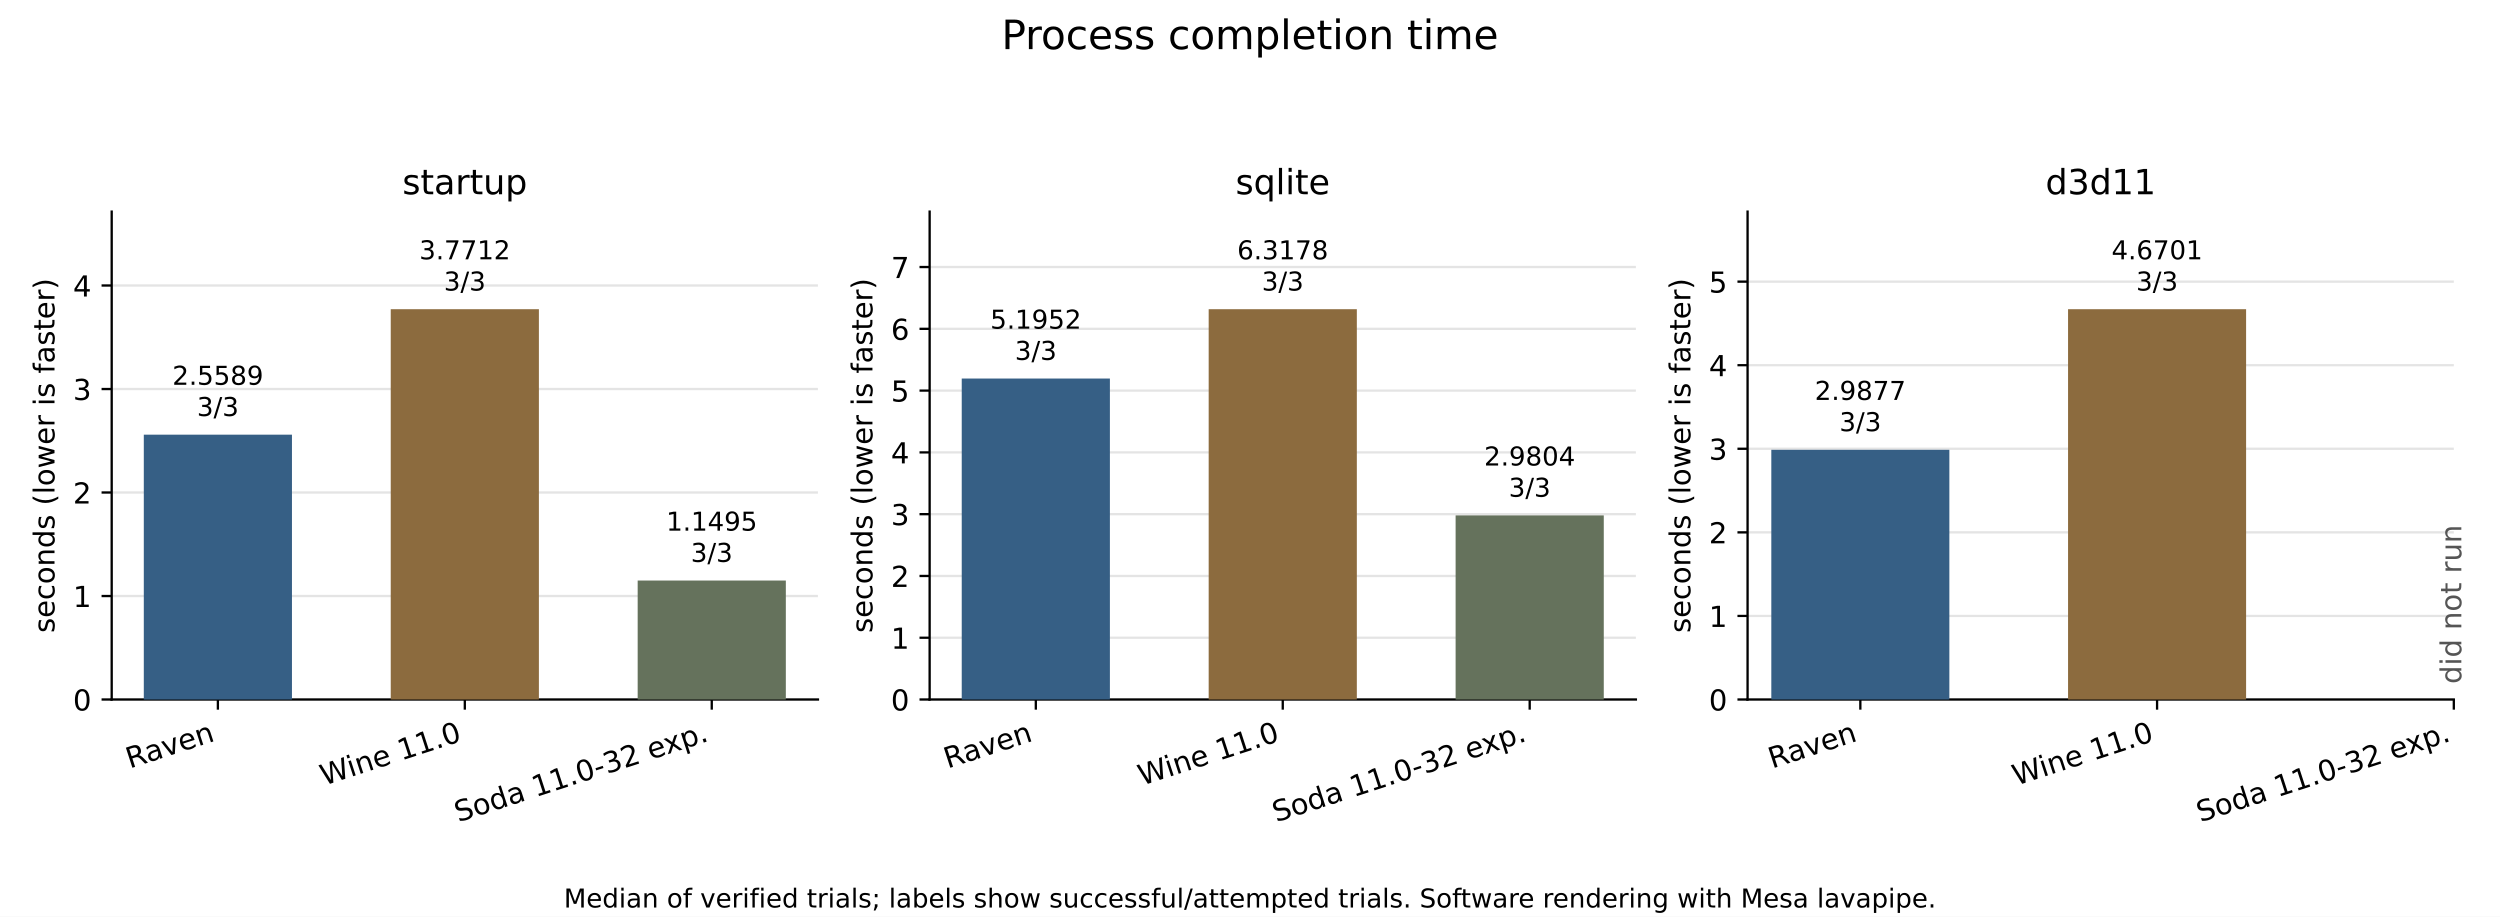
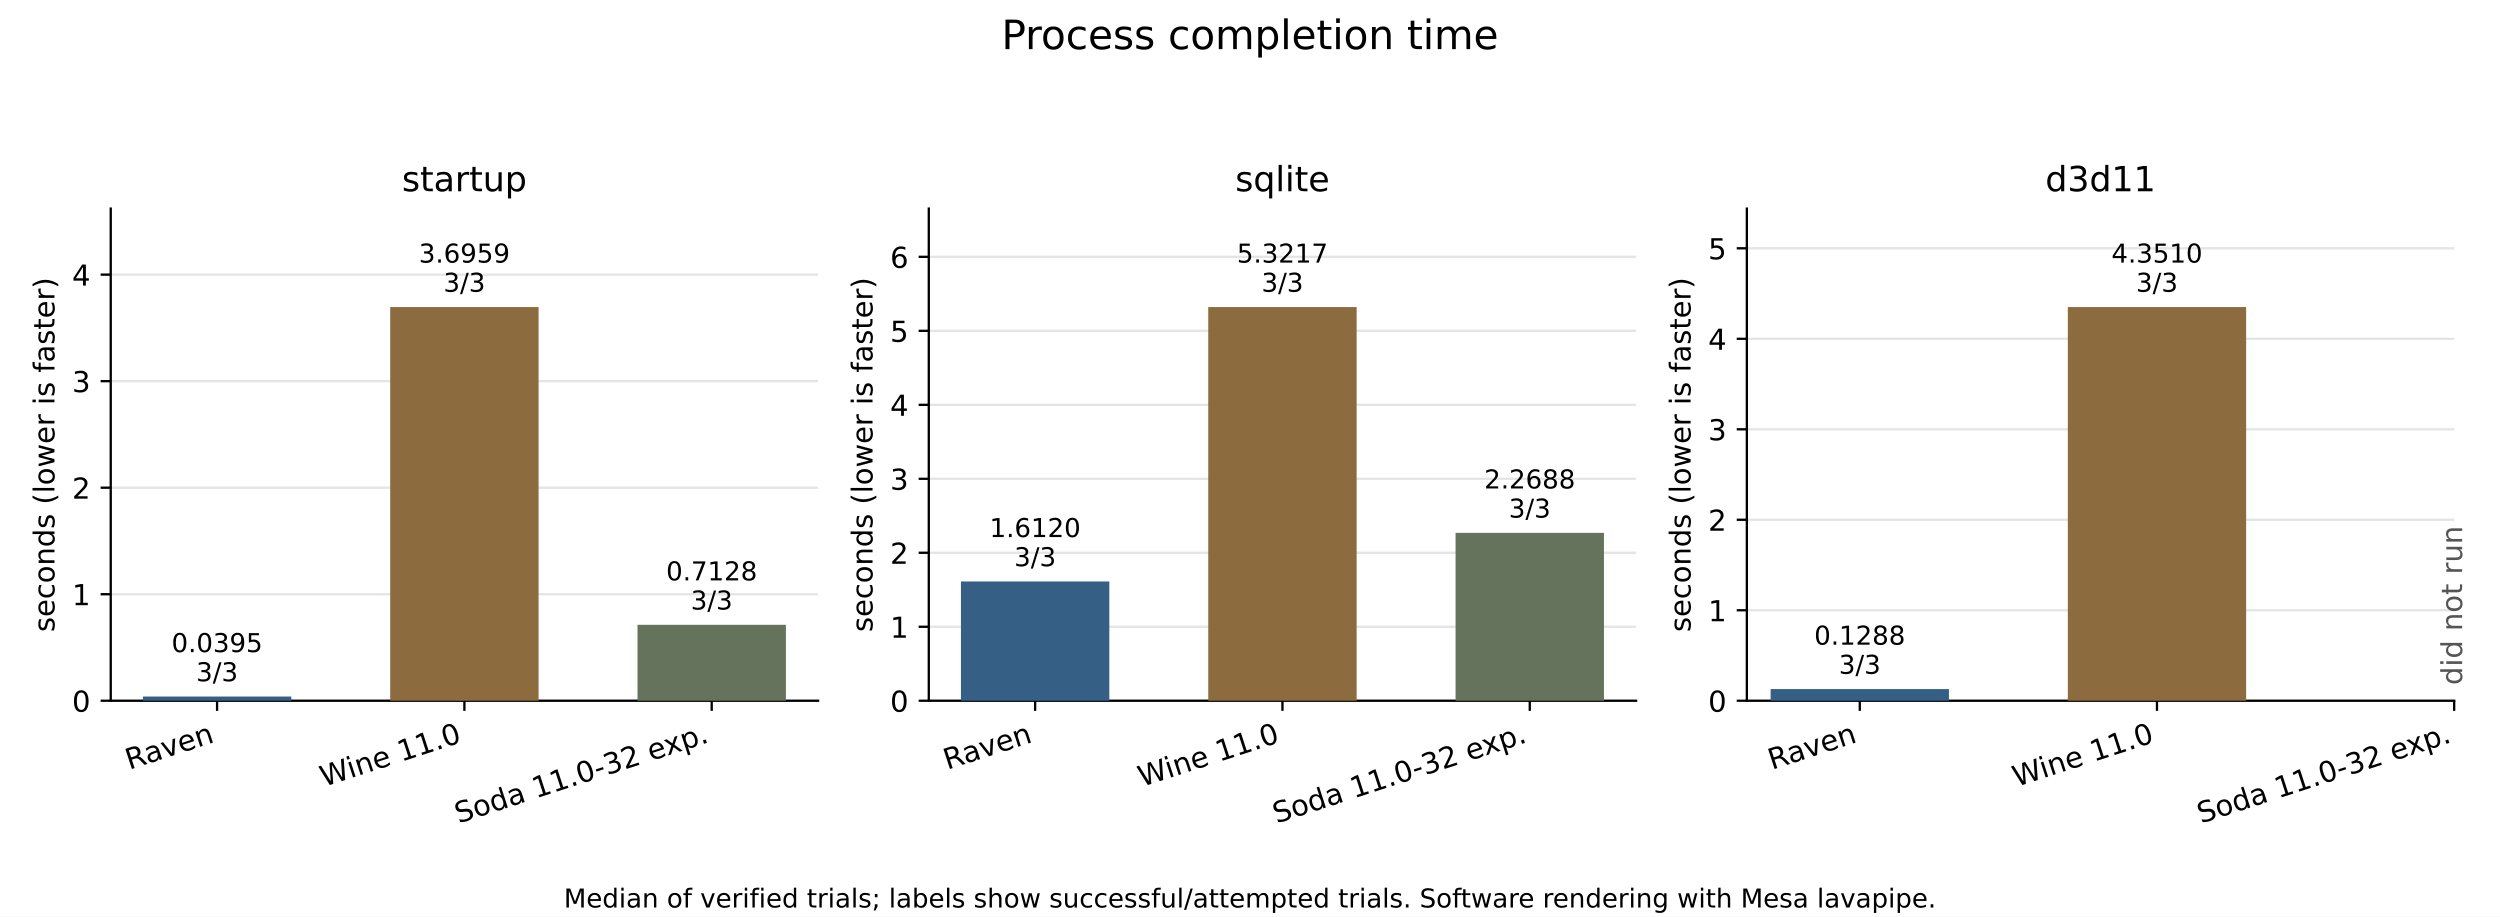
<svg xmlns="http://www.w3.org/2000/svg" xmlns:xlink="http://www.w3.org/1999/xlink" width="864pt" height="316.8pt" viewBox="0 0 864 316.8" version="1.1">
  <defs>
    <style type="text/css">*{stroke-linejoin: round; stroke-linecap: butt}</style>
  </defs>
  <g id="figure_1">
    <g id="patch_1">
      <path d="M 0 316.8  L 864 316.8  L 864 0  L 0 0  z " style="fill: #ffffff" />
    </g>
    <g id="axes_1">
      <g id="patch_2">
-         <path d="M 38.602 241.751  L 282.68 241.751  L 282.68 73.136  L 38.602 73.136  z " style="fill: #ffffff" />
+         <path d="M 38.27 242.177  L 282.72 242.177  L 282.72 72.096  L 38.27 72.096  z " style="fill: #ffffff" />
      </g>
      <g id="matplotlib.axis_1">
        <g id="xtick_1">
          <g id="line2d_1">
            <defs>
-               <path id="mdf6d75b2e1" d="M 0 0  L 0 3.5  " style="stroke: #000000; stroke-width: 0.8" />
+               <path id="m0ea140612b" d="M 0 0  L 0 3.5  " style="stroke: #000000; stroke-width: 0.8" />
            </defs>
            <g>
-               <use xlink:href="#mdf6d75b2e1" x="75.299" y="241.751" style="stroke: #000000; stroke-width: 0.8" />
+               <use xlink:href="#m0ea140612b" x="75.023" y="242.177" style="stroke: #000000; stroke-width: 0.8" />
            </g>
          </g>
          <g id="text_1">
-             <text style="font-size: 10px; font-family: 'DejaVu Sans'" transform="translate(44.82153 265.6389) rotate(-18)">Raven</text>
+             <text style="font-size: 10px; font-family: 'DejaVu Sans'" transform="translate(44.64939 266.0634) rotate(-18)">Raven</text>
          </g>
        </g>
        <g id="xtick_2">
          <g id="line2d_2">
            <g>
-               <use xlink:href="#mdf6d75b2e1" x="160.641" y="241.751" style="stroke: #000000; stroke-width: 0.8" />
+               <use xlink:href="#m0ea140612b" x="160.495" y="242.177" style="stroke: #000000; stroke-width: 0.8" />
            </g>
          </g>
          <g id="text_2">
-             <text style="font-size: 10px; font-family: 'DejaVu Sans'" transform="translate(111.9847 271.5462) rotate(-18)">Wine 11.0</text>
+             <text style="font-size: 10px; font-family: 'DejaVu Sans'" transform="translate(111.9429 271.9699) rotate(-18)">Wine 11.0</text>
          </g>
        </g>
        <g id="xtick_3">
          <g id="line2d_3">
            <g>
-               <use xlink:href="#mdf6d75b2e1" x="245.983" y="241.751" style="stroke: #000000; stroke-width: 0.8" />
+               <use xlink:href="#m0ea140612b" x="245.967" y="242.177" style="stroke: #000000; stroke-width: 0.8" />
            </g>
          </g>
          <g id="text_3">
-             <text style="font-size: 10px; font-family: 'DejaVu Sans'" transform="translate(158.388 284.198) rotate(-18)">Soda 11.0-32 exp.</text>
+             <text style="font-size: 10px; font-family: 'DejaVu Sans'" transform="translate(158.4721 284.6232) rotate(-18)">Soda 11.0-32 exp.</text>
          </g>
        </g>
      </g>
      <g id="matplotlib.axis_2">
        <g id="ytick_1">
          <g id="line2d_4">
-             <path d="M 38.602 241.751  L 282.68 241.751  " clip-path="url(#pdd025a5d06)" style="fill: none; stroke: #e4e4e4; stroke-width: 0.8; stroke-linecap: square" />
+             <path d="M 38.27 242.177  L 282.72 242.177  " clip-path="url(#peab0e4e185)" style="fill: none; stroke: #e4e4e4; stroke-width: 0.8; stroke-linecap: square" />
          </g>
          <g id="line2d_5">
            <defs>
-               <path id="m2eac864c61" d="M 0 0  L -3.5 0  " style="stroke: #000000; stroke-width: 0.8" />
+               <path id="m73d6a9bdab" d="M 0 0  L -3.5 0  " style="stroke: #000000; stroke-width: 0.8" />
            </defs>
            <g>
-               <use xlink:href="#m2eac864c61" x="38.602" y="241.751" style="stroke: #000000; stroke-width: 0.8" />
+               <use xlink:href="#m73d6a9bdab" x="38.27" y="242.177" style="stroke: #000000; stroke-width: 0.8" />
            </g>
          </g>
          <g id="text_4">
-             <text style="font-size: 10px; font-family: 'DejaVu Sans'; text-anchor: end" x="31.602" y="245.55" transform="rotate(-0 31.60234 245.5503)">0</text>
+             <text style="font-size: 10px; font-family: 'DejaVu Sans'; text-anchor: end" x="31.27" y="245.976" transform="rotate(-0 31.27 245.9759)">0</text>
          </g>
        </g>
        <g id="ytick_2">
          <g id="line2d_6">
-             <path d="M 38.602 205.982  L 282.68 205.982  " clip-path="url(#pdd025a5d06)" style="fill: none; stroke: #e4e4e4; stroke-width: 0.8; stroke-linecap: square" />
+             <path d="M 38.27 205.361  L 282.72 205.361  " clip-path="url(#peab0e4e185)" style="fill: none; stroke: #e4e4e4; stroke-width: 0.8; stroke-linecap: square" />
          </g>
          <g id="line2d_7">
            <g>
-               <use xlink:href="#m2eac864c61" x="38.602" y="205.982" style="stroke: #000000; stroke-width: 0.8" />
+               <use xlink:href="#m73d6a9bdab" x="38.27" y="205.361" style="stroke: #000000; stroke-width: 0.8" />
            </g>
          </g>
          <g id="text_5">
-             <text style="font-size: 10px; font-family: 'DejaVu Sans'; text-anchor: end" x="31.602" y="209.781" transform="rotate(-0 31.60234 209.7808)">1</text>
+             <text style="font-size: 10px; font-family: 'DejaVu Sans'; text-anchor: end" x="31.27" y="209.16" transform="rotate(-0 31.27 209.1604)">1</text>
          </g>
        </g>
        <g id="ytick_3">
          <g id="line2d_8">
-             <path d="M 38.602 170.212  L 282.68 170.212  " clip-path="url(#pdd025a5d06)" style="fill: none; stroke: #e4e4e4; stroke-width: 0.8; stroke-linecap: square" />
+             <path d="M 38.27 168.546  L 282.72 168.546  " clip-path="url(#peab0e4e185)" style="fill: none; stroke: #e4e4e4; stroke-width: 0.8; stroke-linecap: square" />
          </g>
          <g id="line2d_9">
            <g>
-               <use xlink:href="#m2eac864c61" x="38.602" y="170.212" style="stroke: #000000; stroke-width: 0.8" />
+               <use xlink:href="#m73d6a9bdab" x="38.27" y="168.546" style="stroke: #000000; stroke-width: 0.8" />
            </g>
          </g>
          <g id="text_6">
-             <text style="font-size: 10px; font-family: 'DejaVu Sans'; text-anchor: end" x="31.602" y="174.011" transform="rotate(-0 31.60234 174.0112)">2</text>
+             <text style="font-size: 10px; font-family: 'DejaVu Sans'; text-anchor: end" x="31.27" y="172.345" transform="rotate(-0 31.27 172.345)">2</text>
          </g>
        </g>
        <g id="ytick_4">
          <g id="line2d_10">
-             <path d="M 38.602 134.443  L 282.68 134.443  " clip-path="url(#pdd025a5d06)" style="fill: none; stroke: #e4e4e4; stroke-width: 0.8; stroke-linecap: square" />
+             <path d="M 38.27 131.73  L 282.72 131.73  " clip-path="url(#peab0e4e185)" style="fill: none; stroke: #e4e4e4; stroke-width: 0.8; stroke-linecap: square" />
          </g>
          <g id="line2d_11">
            <g>
-               <use xlink:href="#m2eac864c61" x="38.602" y="134.443" style="stroke: #000000; stroke-width: 0.8" />
+               <use xlink:href="#m73d6a9bdab" x="38.27" y="131.73" style="stroke: #000000; stroke-width: 0.8" />
            </g>
          </g>
          <g id="text_7">
-             <text style="font-size: 10px; font-family: 'DejaVu Sans'; text-anchor: end" x="31.602" y="138.242" transform="rotate(-0 31.60234 138.2416)">3</text>
+             <text style="font-size: 10px; font-family: 'DejaVu Sans'; text-anchor: end" x="31.27" y="135.53" transform="rotate(-0 31.27 135.5296)">3</text>
          </g>
        </g>
        <g id="ytick_5">
          <g id="line2d_12">
-             <path d="M 38.602 98.673  L 282.68 98.673  " clip-path="url(#pdd025a5d06)" style="fill: none; stroke: #e4e4e4; stroke-width: 0.8; stroke-linecap: square" />
+             <path d="M 38.27 94.915  L 282.72 94.915  " clip-path="url(#peab0e4e185)" style="fill: none; stroke: #e4e4e4; stroke-width: 0.8; stroke-linecap: square" />
          </g>
          <g id="line2d_13">
            <g>
-               <use xlink:href="#m2eac864c61" x="38.602" y="98.673" style="stroke: #000000; stroke-width: 0.8" />
+               <use xlink:href="#m73d6a9bdab" x="38.27" y="94.915" style="stroke: #000000; stroke-width: 0.8" />
            </g>
          </g>
          <g id="text_8">
-             <text style="font-size: 10px; font-family: 'DejaVu Sans'; text-anchor: end" x="31.602" y="102.472" transform="rotate(-0 31.60234 102.4721)">4</text>
+             <text style="font-size: 10px; font-family: 'DejaVu Sans'; text-anchor: end" x="31.27" y="98.714" transform="rotate(-0 31.27 98.71412)">4</text>
          </g>
        </g>
        <g id="text_9">
-           <text style="font-size: 10px; font-family: 'DejaVu Sans'; text-anchor: middle" x="18.837" y="157.444" transform="rotate(-90 18.8375 157.4437)">seconds (lower is faster)</text>
+           <text style="font-size: 10px; font-family: 'DejaVu Sans'; text-anchor: middle" x="18.828" y="157.136" transform="rotate(-90 18.82781 157.1363)">seconds (lower is faster)</text>
        </g>
      </g>
      <g id="patch_3">
-         <path d="M 38.602 241.751  L 38.602 73.136  " style="fill: none; stroke: #000000; stroke-width: 0.8; stroke-linejoin: miter; stroke-linecap: square" />
+         <path d="M 38.27 242.177  L 38.27 72.096  " style="fill: none; stroke: #000000; stroke-width: 0.8; stroke-linejoin: miter; stroke-linecap: square" />
      </g>
      <g id="patch_4">
-         <path d="M 38.602 241.751  L 282.68 241.751  " style="fill: none; stroke: #000000; stroke-width: 0.8; stroke-linejoin: miter; stroke-linecap: square" />
+         <path d="M 38.27 242.177  L 282.72 242.177  " style="fill: none; stroke: #000000; stroke-width: 0.8; stroke-linejoin: miter; stroke-linecap: square" />
      </g>
      <g id="patch_5">
-         <path d="M 49.697 241.751  L 100.902 241.751  L 100.902 150.22  L 49.697 150.22  z " clip-path="url(#pdd025a5d06)" style="fill: #365f85" />
+         <path d="M 49.381 242.177  L 100.665 242.177  L 100.665 240.722  L 49.381 240.722  z " clip-path="url(#peab0e4e185)" style="fill: #365f85" />
      </g>
      <g id="text_10">
-         <text style="font-size: 9px; font-family: 'DejaVu Sans'" transform="translate(59.55349 132.9833)">2.5589</text>
-         <text style="font-size: 9px; font-family: 'DejaVu Sans'" transform="translate(68.05709 143.7851)">3/3</text>
+         <text style="font-size: 9px; font-family: 'DejaVu Sans'" transform="translate(59.27719 225.3702)">0.0395</text>
+         <text style="font-size: 9px; font-family: 'DejaVu Sans'" transform="translate(67.78078 235.4482)">3/3</text>
      </g>
      <g id="patch_6">
-         <path d="M 135.038 241.751  L 186.243 241.751  L 186.243 106.859  L 135.038 106.859  z " clip-path="url(#pdd025a5d06)" style="fill: #8c6b3e" />
+         <path d="M 134.853 242.177  L 186.137 242.177  L 186.137 106.112  L 134.853 106.112  z " clip-path="url(#peab0e4e185)" style="fill: #8c6b3e" />
      </g>
      <g id="text_11">
-         <text style="font-size: 9px; font-family: 'DejaVu Sans'" transform="translate(144.8952 89.62204)">3.7712</text>
-         <text style="font-size: 9px; font-family: 'DejaVu Sans'" transform="translate(153.3988 100.4238)">3/3</text>
+         <text style="font-size: 9px; font-family: 'DejaVu Sans'" transform="translate(144.7492 90.76077)">3.6959</text>
+         <text style="font-size: 9px; font-family: 'DejaVu Sans'" transform="translate(153.2528 100.8388)">3/3</text>
      </g>
      <g id="patch_7">
-         <path d="M 220.38 241.751  L 271.585 241.751  L 271.585 200.634  L 220.38 200.634  z " clip-path="url(#pdd025a5d06)" style="fill: #65725c" />
+         <path d="M 220.325 242.177  L 271.609 242.177  L 271.609 215.934  L 220.325 215.934  z " clip-path="url(#peab0e4e185)" style="fill: #65725c" />
      </g>
      <g id="text_12">
-         <text style="font-size: 9px; font-family: 'DejaVu Sans'" transform="translate(230.2369 183.397)">1.1495</text>
-         <text style="font-size: 9px; font-family: 'DejaVu Sans'" transform="translate(238.7405 194.1988)">3/3</text>
+         <text style="font-size: 9px; font-family: 'DejaVu Sans'" transform="translate(230.2212 200.5822)">0.7128</text>
+         <text style="font-size: 9px; font-family: 'DejaVu Sans'" transform="translate(238.7248 210.6602)">3/3</text>
      </g>
      <g id="text_13">
-         <text style="font-size: 12px; font-family: 'DejaVu Sans'; text-anchor: middle" x="160.641" y="67.136" transform="rotate(-0 160.641 67.136)">startup</text>
+         <text style="font-size: 12px; font-family: 'DejaVu Sans'; text-anchor: middle" x="160.495" y="66.096" transform="rotate(-0 160.495 66.096)">startup</text>
      </g>
    </g>
    <g id="axes_2">
      <g id="patch_8">
-         <path d="M 321.282 241.751  L 565.359 241.751  L 565.359 73.136  L 321.282 73.136  z " style="fill: #ffffff" />
+         <path d="M 320.99 242.177  L 565.44 242.177  L 565.44 72.096  L 320.99 72.096  z " style="fill: #ffffff" />
      </g>
      <g id="matplotlib.axis_3">
        <g id="xtick_4">
          <g id="line2d_14">
            <g>
-               <use xlink:href="#mdf6d75b2e1" x="357.979" y="241.751" style="stroke: #000000; stroke-width: 0.8" />
+               <use xlink:href="#m0ea140612b" x="357.743" y="242.177" style="stroke: #000000; stroke-width: 0.8" />
            </g>
          </g>
          <g id="text_14">
-             <text style="font-size: 10px; font-family: 'DejaVu Sans'" transform="translate(327.5011 265.6389) rotate(-18)">Raven</text>
+             <text style="font-size: 10px; font-family: 'DejaVu Sans'" transform="translate(327.3694 266.0634) rotate(-18)">Raven</text>
          </g>
        </g>
        <g id="xtick_5">
          <g id="line2d_15">
            <g>
-               <use xlink:href="#mdf6d75b2e1" x="443.321" y="241.751" style="stroke: #000000; stroke-width: 0.8" />
+               <use xlink:href="#m0ea140612b" x="443.215" y="242.177" style="stroke: #000000; stroke-width: 0.8" />
            </g>
          </g>
          <g id="text_15">
-             <text style="font-size: 10px; font-family: 'DejaVu Sans'" transform="translate(394.6643 271.5462) rotate(-18)">Wine 11.0</text>
+             <text style="font-size: 10px; font-family: 'DejaVu Sans'" transform="translate(394.6629 271.9699) rotate(-18)">Wine 11.0</text>
          </g>
        </g>
        <g id="xtick_6">
          <g id="line2d_16">
            <g>
-               <use xlink:href="#mdf6d75b2e1" x="528.662" y="241.751" style="stroke: #000000; stroke-width: 0.8" />
+               <use xlink:href="#m0ea140612b" x="528.687" y="242.177" style="stroke: #000000; stroke-width: 0.8" />
            </g>
          </g>
          <g id="text_16">
-             <text style="font-size: 10px; font-family: 'DejaVu Sans'" transform="translate(441.0677 284.198) rotate(-18)">Soda 11.0-32 exp.</text>
+             <text style="font-size: 10px; font-family: 'DejaVu Sans'" transform="translate(441.1921 284.6232) rotate(-18)">Soda 11.0-32 exp.</text>
          </g>
        </g>
      </g>
      <g id="matplotlib.axis_4">
        <g id="ytick_6">
          <g id="line2d_17">
-             <path d="M 321.282 241.751  L 565.359 241.751  " clip-path="url(#p0847e09622)" style="fill: none; stroke: #e4e4e4; stroke-width: 0.8; stroke-linecap: square" />
+             <path d="M 320.99 242.177  L 565.44 242.177  " clip-path="url(#pc570e7be4d)" style="fill: none; stroke: #e4e4e4; stroke-width: 0.8; stroke-linecap: square" />
          </g>
          <g id="line2d_18">
            <g>
-               <use xlink:href="#m2eac864c61" x="321.282" y="241.751" style="stroke: #000000; stroke-width: 0.8" />
+               <use xlink:href="#m73d6a9bdab" x="320.99" y="242.177" style="stroke: #000000; stroke-width: 0.8" />
            </g>
          </g>
          <g id="text_17">
-             <text style="font-size: 10px; font-family: 'DejaVu Sans'; text-anchor: end" x="314.282" y="245.55" transform="rotate(-0 314.282 245.5503)">0</text>
+             <text style="font-size: 10px; font-family: 'DejaVu Sans'; text-anchor: end" x="313.99" y="245.976" transform="rotate(-0 313.99 245.9759)">0</text>
          </g>
        </g>
        <g id="ytick_7">
          <g id="line2d_19">
-             <path d="M 321.282 220.4  L 565.359 220.4  " clip-path="url(#p0847e09622)" style="fill: none; stroke: #e4e4e4; stroke-width: 0.8; stroke-linecap: square" />
+             <path d="M 320.99 216.609  L 565.44 216.609  " clip-path="url(#pc570e7be4d)" style="fill: none; stroke: #e4e4e4; stroke-width: 0.8; stroke-linecap: square" />
          </g>
          <g id="line2d_20">
            <g>
-               <use xlink:href="#m2eac864c61" x="321.282" y="220.4" style="stroke: #000000; stroke-width: 0.8" />
+               <use xlink:href="#m73d6a9bdab" x="320.99" y="216.609" style="stroke: #000000; stroke-width: 0.8" />
            </g>
          </g>
          <g id="text_18">
-             <text style="font-size: 10px; font-family: 'DejaVu Sans'; text-anchor: end" x="314.282" y="224.199" transform="rotate(-0 314.282 224.199)">1</text>
+             <text style="font-size: 10px; font-family: 'DejaVu Sans'; text-anchor: end" x="313.99" y="220.408" transform="rotate(-0 313.99 220.4079)">1</text>
          </g>
        </g>
        <g id="ytick_8">
          <g id="line2d_21">
-             <path d="M 321.282 199.049  L 565.359 199.049  " clip-path="url(#p0847e09622)" style="fill: none; stroke: #e4e4e4; stroke-width: 0.8; stroke-linecap: square" />
+             <path d="M 320.99 191.041  L 565.44 191.041  " clip-path="url(#pc570e7be4d)" style="fill: none; stroke: #e4e4e4; stroke-width: 0.8; stroke-linecap: square" />
          </g>
          <g id="line2d_22">
            <g>
-               <use xlink:href="#m2eac864c61" x="321.282" y="199.049" style="stroke: #000000; stroke-width: 0.8" />
+               <use xlink:href="#m73d6a9bdab" x="320.99" y="191.041" style="stroke: #000000; stroke-width: 0.8" />
            </g>
          </g>
          <g id="text_19">
-             <text style="font-size: 10px; font-family: 'DejaVu Sans'; text-anchor: end" x="314.282" y="202.848" transform="rotate(-0 314.282 202.8477)">2</text>
+             <text style="font-size: 10px; font-family: 'DejaVu Sans'; text-anchor: end" x="313.99" y="194.84" transform="rotate(-0 313.99 194.84)">2</text>
          </g>
        </g>
        <g id="ytick_9">
          <g id="line2d_23">
-             <path d="M 321.282 177.698  L 565.359 177.698  " clip-path="url(#p0847e09622)" style="fill: none; stroke: #e4e4e4; stroke-width: 0.8; stroke-linecap: square" />
+             <path d="M 320.99 165.473  L 565.44 165.473  " clip-path="url(#pc570e7be4d)" style="fill: none; stroke: #e4e4e4; stroke-width: 0.8; stroke-linecap: square" />
          </g>
          <g id="line2d_24">
            <g>
-               <use xlink:href="#m2eac864c61" x="321.282" y="177.698" style="stroke: #000000; stroke-width: 0.8" />
+               <use xlink:href="#m73d6a9bdab" x="320.99" y="165.473" style="stroke: #000000; stroke-width: 0.8" />
            </g>
          </g>
          <g id="text_20">
-             <text style="font-size: 10px; font-family: 'DejaVu Sans'; text-anchor: end" x="314.282" y="181.496" transform="rotate(-0 314.282 181.4965)">3</text>
+             <text style="font-size: 10px; font-family: 'DejaVu Sans'; text-anchor: end" x="313.99" y="169.272" transform="rotate(-0 313.99 169.2721)">3</text>
          </g>
        </g>
        <g id="ytick_10">
          <g id="line2d_25">
-             <path d="M 321.282 156.346  L 565.359 156.346  " clip-path="url(#p0847e09622)" style="fill: none; stroke: #e4e4e4; stroke-width: 0.8; stroke-linecap: square" />
+             <path d="M 320.99 139.905  L 565.44 139.905  " clip-path="url(#pc570e7be4d)" style="fill: none; stroke: #e4e4e4; stroke-width: 0.8; stroke-linecap: square" />
          </g>
          <g id="line2d_26">
            <g>
-               <use xlink:href="#m2eac864c61" x="321.282" y="156.346" style="stroke: #000000; stroke-width: 0.8" />
+               <use xlink:href="#m73d6a9bdab" x="320.99" y="139.905" style="stroke: #000000; stroke-width: 0.8" />
            </g>
          </g>
          <g id="text_21">
-             <text style="font-size: 10px; font-family: 'DejaVu Sans'; text-anchor: end" x="314.282" y="160.145" transform="rotate(-0 314.282 160.1452)">4</text>
+             <text style="font-size: 10px; font-family: 'DejaVu Sans'; text-anchor: end" x="313.99" y="143.704" transform="rotate(-0 313.99 143.7042)">4</text>
          </g>
        </g>
        <g id="ytick_11">
          <g id="line2d_27">
-             <path d="M 321.282 134.995  L 565.359 134.995  " clip-path="url(#p0847e09622)" style="fill: none; stroke: #e4e4e4; stroke-width: 0.8; stroke-linecap: square" />
+             <path d="M 320.99 114.337  L 565.44 114.337  " clip-path="url(#pc570e7be4d)" style="fill: none; stroke: #e4e4e4; stroke-width: 0.8; stroke-linecap: square" />
          </g>
          <g id="line2d_28">
            <g>
-               <use xlink:href="#m2eac864c61" x="321.282" y="134.995" style="stroke: #000000; stroke-width: 0.8" />
+               <use xlink:href="#m73d6a9bdab" x="320.99" y="114.337" style="stroke: #000000; stroke-width: 0.8" />
            </g>
          </g>
          <g id="text_22">
-             <text style="font-size: 10px; font-family: 'DejaVu Sans'; text-anchor: end" x="314.282" y="138.794" transform="rotate(-0 314.282 138.7939)">5</text>
+             <text style="font-size: 10px; font-family: 'DejaVu Sans'; text-anchor: end" x="313.99" y="118.136" transform="rotate(-0 313.99 118.1362)">5</text>
          </g>
        </g>
        <g id="ytick_12">
          <g id="line2d_29">
-             <path d="M 321.282 113.644  L 565.359 113.644  " clip-path="url(#p0847e09622)" style="fill: none; stroke: #e4e4e4; stroke-width: 0.8; stroke-linecap: square" />
+             <path d="M 320.99 88.769  L 565.44 88.769  " clip-path="url(#pc570e7be4d)" style="fill: none; stroke: #e4e4e4; stroke-width: 0.8; stroke-linecap: square" />
          </g>
          <g id="line2d_30">
            <g>
-               <use xlink:href="#m2eac864c61" x="321.282" y="113.644" style="stroke: #000000; stroke-width: 0.8" />
+               <use xlink:href="#m73d6a9bdab" x="320.99" y="88.769" style="stroke: #000000; stroke-width: 0.8" />
            </g>
          </g>
          <g id="text_23">
-             <text style="font-size: 10px; font-family: 'DejaVu Sans'; text-anchor: end" x="314.282" y="117.443" transform="rotate(-0 314.282 117.4426)">6</text>
-           </g>
-         </g>
-         <g id="ytick_13">
-           <g id="line2d_31">
-             <path d="M 321.282 92.292  L 565.359 92.292  " clip-path="url(#p0847e09622)" style="fill: none; stroke: #e4e4e4; stroke-width: 0.8; stroke-linecap: square" />
-           </g>
-           <g id="line2d_32">
-             <g>
-               <use xlink:href="#m2eac864c61" x="321.282" y="92.292" style="stroke: #000000; stroke-width: 0.8" />
-             </g>
-           </g>
-           <g id="text_24">
-             <text style="font-size: 10px; font-family: 'DejaVu Sans'; text-anchor: end" x="314.282" y="96.091" transform="rotate(-0 314.282 96.09131)">7</text>
-           </g>
-         </g>
-         <g id="text_25">
-           <text style="font-size: 10px; font-family: 'DejaVu Sans'; text-anchor: middle" x="301.517" y="157.444" transform="rotate(-90 301.5171 157.4437)">seconds (lower is faster)</text>
+             <text style="font-size: 10px; font-family: 'DejaVu Sans'; text-anchor: end" x="313.99" y="92.568" transform="rotate(-0 313.99 92.56832)">6</text>
+           </g>
+         </g>
+         <g id="text_24">
+           <text style="font-size: 10px; font-family: 'DejaVu Sans'; text-anchor: middle" x="301.548" y="157.136" transform="rotate(-90 301.5478 157.1363)">seconds (lower is faster)</text>
        </g>
      </g>
      <g id="patch_9">
-         <path d="M 321.282 241.751  L 321.282 73.136  " style="fill: none; stroke: #000000; stroke-width: 0.8; stroke-linejoin: miter; stroke-linecap: square" />
+         <path d="M 320.99 242.177  L 320.99 72.096  " style="fill: none; stroke: #000000; stroke-width: 0.8; stroke-linejoin: miter; stroke-linecap: square" />
      </g>
      <g id="patch_10">
-         <path d="M 321.282 241.751  L 565.359 241.751  " style="fill: none; stroke: #000000; stroke-width: 0.8; stroke-linejoin: miter; stroke-linecap: square" />
+         <path d="M 320.99 242.177  L 565.44 242.177  " style="fill: none; stroke: #000000; stroke-width: 0.8; stroke-linejoin: miter; stroke-linecap: square" />
      </g>
      <g id="patch_11">
-         <path d="M 332.376 241.751  L 383.581 241.751  L 383.581 130.827  L 332.376 130.827  z " clip-path="url(#p0847e09622)" style="fill: #365f85" />
+         <path d="M 332.101 242.177  L 383.385 242.177  L 383.385 200.961  L 332.101 200.961  z " clip-path="url(#pc570e7be4d)" style="fill: #365f85" />
+       </g>
+       <g id="text_25">
+         <text style="font-size: 9px; font-family: 'DejaVu Sans'" transform="translate(341.9972 185.6092)">1.6120</text>
+         <text style="font-size: 9px; font-family: 'DejaVu Sans'" transform="translate(350.5008 195.6872)">3/3</text>
+       </g>
+       <g id="patch_12">
+         <path d="M 417.573 242.177  L 468.857 242.177  L 468.857 106.112  L 417.573 106.112  z " clip-path="url(#pc570e7be4d)" style="fill: #8c6b3e" />
      </g>
      <g id="text_26">
-         <text style="font-size: 9px; font-family: 'DejaVu Sans'" transform="translate(342.2331 113.5904)">5.1952</text>
-         <text style="font-size: 9px; font-family: 'DejaVu Sans'" transform="translate(350.7367 124.3922)">3/3</text>
-       </g>
-       <g id="patch_12">
-         <path d="M 417.718 241.751  L 468.923 241.751  L 468.923 106.859  L 417.718 106.859  z " clip-path="url(#p0847e09622)" style="fill: #8c6b3e" />
+         <text style="font-size: 9px; font-family: 'DejaVu Sans'" transform="translate(427.4692 90.76077)">5.3217</text>
+         <text style="font-size: 9px; font-family: 'DejaVu Sans'" transform="translate(435.9728 100.8388)">3/3</text>
+       </g>
+       <g id="patch_13">
+         <path d="M 503.045 242.177  L 554.329 242.177  L 554.329 184.167  L 503.045 184.167  z " clip-path="url(#pc570e7be4d)" style="fill: #65725c" />
      </g>
      <g id="text_27">
-         <text style="font-size: 9px; font-family: 'DejaVu Sans'" transform="translate(427.5748 89.62204)">6.3178</text>
-         <text style="font-size: 9px; font-family: 'DejaVu Sans'" transform="translate(436.0784 100.4238)">3/3</text>
-       </g>
-       <g id="patch_13">
-         <path d="M 503.06 241.751  L 554.265 241.751  L 554.265 178.117  L 503.06 178.117  z " clip-path="url(#p0847e09622)" style="fill: #65725c" />
+         <text style="font-size: 9px; font-family: 'DejaVu Sans'" transform="translate(512.9412 168.8161)">2.2688</text>
+         <text style="font-size: 9px; font-family: 'DejaVu Sans'" transform="translate(521.4448 178.8941)">3/3</text>
      </g>
      <g id="text_28">
-         <text style="font-size: 9px; font-family: 'DejaVu Sans'" transform="translate(512.9165 160.88)">2.9804</text>
-         <text style="font-size: 9px; font-family: 'DejaVu Sans'" transform="translate(521.4201 171.6818)">3/3</text>
-       </g>
-       <g id="text_29">
-         <text style="font-size: 12px; font-family: 'DejaVu Sans'; text-anchor: middle" x="443.321" y="67.136" transform="rotate(-0 443.3206 67.136)">sqlite</text>
+         <text style="font-size: 12px; font-family: 'DejaVu Sans'; text-anchor: middle" x="443.215" y="66.096" transform="rotate(-0 443.215 66.096)">sqlite</text>
      </g>
    </g>
    <g id="axes_3">
      <g id="patch_14">
-         <path d="M 603.962 241.751  L 848.039 241.751  L 848.039 73.136  L 603.962 73.136  z " style="fill: #ffffff" />
+         <path d="M 603.71 242.177  L 848.16 242.177  L 848.16 72.096  L 603.71 72.096  z " style="fill: #ffffff" />
      </g>
      <g id="matplotlib.axis_5">
        <g id="xtick_7">
+           <g id="line2d_31">
+             <g>
+               <use xlink:href="#m0ea140612b" x="642.74" y="242.177" style="stroke: #000000; stroke-width: 0.8" />
+             </g>
+           </g>
+           <g id="text_29">
+             <text style="font-size: 10px; font-family: 'DejaVu Sans'" transform="translate(612.3663 266.0634) rotate(-18)">Raven</text>
+           </g>
+         </g>
+         <g id="xtick_8">
+           <g id="line2d_32">
+             <g>
+               <use xlink:href="#m0ea140612b" x="745.45" y="242.177" style="stroke: #000000; stroke-width: 0.8" />
+             </g>
+           </g>
+           <g id="text_30">
+             <text style="font-size: 10px; font-family: 'DejaVu Sans'" transform="translate(696.8978 271.9699) rotate(-18)">Wine 11.0</text>
+           </g>
+         </g>
+         <g id="xtick_9">
          <g id="line2d_33">
            <g>
-               <use xlink:href="#mdf6d75b2e1" x="642.932" y="241.751" style="stroke: #000000; stroke-width: 0.8" />
-             </g>
-           </g>
-           <g id="text_30">
-             <text style="font-size: 10px; font-family: 'DejaVu Sans'" transform="translate(612.4541 265.6389) rotate(-18)">Raven</text>
-           </g>
-         </g>
-         <g id="xtick_8">
+               <use xlink:href="#m0ea140612b" x="848.16" y="242.177" style="stroke: #000000; stroke-width: 0.8" />
+             </g>
+           </g>
+           <g id="text_31">
+             <text style="font-size: 10px; font-family: 'DejaVu Sans'" transform="translate(760.6651 284.6232) rotate(-18)">Soda 11.0-32 exp.</text>
+           </g>
+         </g>
+       </g>
+       <g id="matplotlib.axis_6">
+         <g id="ytick_13">
          <g id="line2d_34">
-             <g>
-               <use xlink:href="#mdf6d75b2e1" x="745.485" y="241.751" style="stroke: #000000; stroke-width: 0.8" />
-             </g>
-           </g>
-           <g id="text_31">
-             <text style="font-size: 10px; font-family: 'DejaVu Sans'" transform="translate(696.8291 271.5462) rotate(-18)">Wine 11.0</text>
-           </g>
-         </g>
-         <g id="xtick_9">
+             <path d="M 603.71 242.177  L 848.16 242.177  " clip-path="url(#p1982597d48)" style="fill: none; stroke: #e4e4e4; stroke-width: 0.8; stroke-linecap: square" />
+           </g>
          <g id="line2d_35">
            <g>
-               <use xlink:href="#mdf6d75b2e1" x="848.039" y="241.751" style="stroke: #000000; stroke-width: 0.8" />
+               <use xlink:href="#m73d6a9bdab" x="603.71" y="242.177" style="stroke: #000000; stroke-width: 0.8" />
            </g>
          </g>
          <g id="text_32">
-             <text style="font-size: 10px; font-family: 'DejaVu Sans'" transform="translate(760.4442 284.198) rotate(-18)">Soda 11.0-32 exp.</text>
-           </g>
-         </g>
-       </g>
-       <g id="matplotlib.axis_6">
+             <text style="font-size: 10px; font-family: 'DejaVu Sans'; text-anchor: end" x="596.71" y="245.976" transform="rotate(-0 596.71 245.9759)">0</text>
+           </g>
+         </g>
        <g id="ytick_14">
          <g id="line2d_36">
-             <path d="M 603.962 241.751  L 848.039 241.751  " clip-path="url(#pa2131226b5)" style="fill: none; stroke: #e4e4e4; stroke-width: 0.8; stroke-linecap: square" />
+             <path d="M 603.71 210.905  L 848.16 210.905  " clip-path="url(#p1982597d48)" style="fill: none; stroke: #e4e4e4; stroke-width: 0.8; stroke-linecap: square" />
          </g>
          <g id="line2d_37">
            <g>
-               <use xlink:href="#m2eac864c61" x="603.962" y="241.751" style="stroke: #000000; stroke-width: 0.8" />
+               <use xlink:href="#m73d6a9bdab" x="603.71" y="210.905" style="stroke: #000000; stroke-width: 0.8" />
            </g>
          </g>
          <g id="text_33">
-             <text style="font-size: 10px; font-family: 'DejaVu Sans'; text-anchor: end" x="596.962" y="245.55" transform="rotate(-0 596.9616 245.5503)">0</text>
+             <text style="font-size: 10px; font-family: 'DejaVu Sans'; text-anchor: end" x="596.71" y="214.704" transform="rotate(-0 596.71 214.7039)">1</text>
          </g>
        </g>
        <g id="ytick_15">
          <g id="line2d_38">
-             <path d="M 603.962 212.867  L 848.039 212.867  " clip-path="url(#pa2131226b5)" style="fill: none; stroke: #e4e4e4; stroke-width: 0.8; stroke-linecap: square" />
+             <path d="M 603.71 179.633  L 848.16 179.633  " clip-path="url(#p1982597d48)" style="fill: none; stroke: #e4e4e4; stroke-width: 0.8; stroke-linecap: square" />
          </g>
          <g id="line2d_39">
            <g>
-               <use xlink:href="#m2eac864c61" x="603.962" y="212.867" style="stroke: #000000; stroke-width: 0.8" />
+               <use xlink:href="#m73d6a9bdab" x="603.71" y="179.633" style="stroke: #000000; stroke-width: 0.8" />
            </g>
          </g>
          <g id="text_34">
-             <text style="font-size: 10px; font-family: 'DejaVu Sans'; text-anchor: end" x="596.962" y="216.666" transform="rotate(-0 596.9616 216.6663)">1</text>
+             <text style="font-size: 10px; font-family: 'DejaVu Sans'; text-anchor: end" x="596.71" y="183.432" transform="rotate(-0 596.71 183.4319)">2</text>
          </g>
        </g>
        <g id="ytick_16">
          <g id="line2d_40">
-             <path d="M 603.962 183.983  L 848.039 183.983  " clip-path="url(#pa2131226b5)" style="fill: none; stroke: #e4e4e4; stroke-width: 0.8; stroke-linecap: square" />
+             <path d="M 603.71 148.361  L 848.16 148.361  " clip-path="url(#p1982597d48)" style="fill: none; stroke: #e4e4e4; stroke-width: 0.8; stroke-linecap: square" />
          </g>
          <g id="line2d_41">
            <g>
-               <use xlink:href="#m2eac864c61" x="603.962" y="183.983" style="stroke: #000000; stroke-width: 0.8" />
+               <use xlink:href="#m73d6a9bdab" x="603.71" y="148.361" style="stroke: #000000; stroke-width: 0.8" />
            </g>
          </g>
          <g id="text_35">
-             <text style="font-size: 10px; font-family: 'DejaVu Sans'; text-anchor: end" x="596.962" y="187.782" transform="rotate(-0 596.9616 187.7823)">2</text>
+             <text style="font-size: 10px; font-family: 'DejaVu Sans'; text-anchor: end" x="596.71" y="152.16" transform="rotate(-0 596.71 152.1599)">3</text>
          </g>
        </g>
        <g id="ytick_17">
          <g id="line2d_42">
-             <path d="M 603.962 155.099  L 848.039 155.099  " clip-path="url(#pa2131226b5)" style="fill: none; stroke: #e4e4e4; stroke-width: 0.8; stroke-linecap: square" />
+             <path d="M 603.71 117.089  L 848.16 117.089  " clip-path="url(#p1982597d48)" style="fill: none; stroke: #e4e4e4; stroke-width: 0.8; stroke-linecap: square" />
          </g>
          <g id="line2d_43">
            <g>
-               <use xlink:href="#m2eac864c61" x="603.962" y="155.099" style="stroke: #000000; stroke-width: 0.8" />
+               <use xlink:href="#m73d6a9bdab" x="603.71" y="117.089" style="stroke: #000000; stroke-width: 0.8" />
            </g>
          </g>
          <g id="text_36">
-             <text style="font-size: 10px; font-family: 'DejaVu Sans'; text-anchor: end" x="596.962" y="158.898" transform="rotate(-0 596.9616 158.8983)">3</text>
+             <text style="font-size: 10px; font-family: 'DejaVu Sans'; text-anchor: end" x="596.71" y="120.888" transform="rotate(-0 596.71 120.8879)">4</text>
          </g>
        </g>
        <g id="ytick_18">
          <g id="line2d_44">
-             <path d="M 603.962 126.215  L 848.039 126.215  " clip-path="url(#pa2131226b5)" style="fill: none; stroke: #e4e4e4; stroke-width: 0.8; stroke-linecap: square" />
+             <path d="M 603.71 85.817  L 848.16 85.817  " clip-path="url(#p1982597d48)" style="fill: none; stroke: #e4e4e4; stroke-width: 0.8; stroke-linecap: square" />
          </g>
          <g id="line2d_45">
            <g>
-               <use xlink:href="#m2eac864c61" x="603.962" y="126.215" style="stroke: #000000; stroke-width: 0.8" />
+               <use xlink:href="#m73d6a9bdab" x="603.71" y="85.817" style="stroke: #000000; stroke-width: 0.8" />
            </g>
          </g>
          <g id="text_37">
-             <text style="font-size: 10px; font-family: 'DejaVu Sans'; text-anchor: end" x="596.962" y="130.014" transform="rotate(-0 596.9616 130.0142)">4</text>
-           </g>
-         </g>
-         <g id="ytick_19">
-           <g id="line2d_46">
-             <path d="M 603.962 97.331  L 848.039 97.331  " clip-path="url(#pa2131226b5)" style="fill: none; stroke: #e4e4e4; stroke-width: 0.8; stroke-linecap: square" />
-           </g>
-           <g id="line2d_47">
-             <g>
-               <use xlink:href="#m2eac864c61" x="603.962" y="97.331" style="stroke: #000000; stroke-width: 0.8" />
-             </g>
-           </g>
-           <g id="text_38">
-             <text style="font-size: 10px; font-family: 'DejaVu Sans'; text-anchor: end" x="596.962" y="101.13" transform="rotate(-0 596.9616 101.1302)">5</text>
-           </g>
-         </g>
-         <g id="text_39">
-           <text style="font-size: 10px; font-family: 'DejaVu Sans'; text-anchor: middle" x="584.197" y="157.444" transform="rotate(-90 584.1967 157.4437)">seconds (lower is faster)</text>
+             <text style="font-size: 10px; font-family: 'DejaVu Sans'; text-anchor: end" x="596.71" y="89.616" transform="rotate(-0 596.71 89.61591)">5</text>
+           </g>
+         </g>
+         <g id="text_38">
+           <text style="font-size: 10px; font-family: 'DejaVu Sans'; text-anchor: middle" x="584.268" y="157.136" transform="rotate(-90 584.2678 157.1363)">seconds (lower is faster)</text>
        </g>
      </g>
      <g id="patch_15">
-         <path d="M 603.962 241.751  L 603.962 73.136  " style="fill: none; stroke: #000000; stroke-width: 0.8; stroke-linejoin: miter; stroke-linecap: square" />
+         <path d="M 603.71 242.177  L 603.71 72.096  " style="fill: none; stroke: #000000; stroke-width: 0.8; stroke-linejoin: miter; stroke-linecap: square" />
      </g>
      <g id="patch_16">
-         <path d="M 603.962 241.751  L 848.039 241.751  " style="fill: none; stroke: #000000; stroke-width: 0.8; stroke-linejoin: miter; stroke-linecap: square" />
+         <path d="M 603.71 242.177  L 848.16 242.177  " style="fill: none; stroke: #000000; stroke-width: 0.8; stroke-linejoin: miter; stroke-linecap: square" />
      </g>
      <g id="patch_17">
-         <path d="M 612.166 241.751  L 673.698 241.751  L 673.698 155.455  L 612.166 155.455  z " clip-path="url(#pa2131226b5)" style="fill: #365f85" />
+         <path d="M 611.927 242.177  L 673.553 242.177  L 673.553 238.149  L 611.927 238.149  z " clip-path="url(#p1982597d48)" style="fill: #365f85" />
+       </g>
+       <g id="text_39">
+         <text style="font-size: 9px; font-family: 'DejaVu Sans'" transform="translate(626.9941 222.7979)">0.1288</text>
+         <text style="font-size: 9px; font-family: 'DejaVu Sans'" transform="translate(635.4976 232.8759)">3/3</text>
+       </g>
+       <g id="patch_18">
+         <path d="M 714.637 242.177  L 776.263 242.177  L 776.263 106.112  L 714.637 106.112  z " clip-path="url(#p1982597d48)" style="fill: #8c6b3e" />
      </g>
      <g id="text_40">
-         <text style="font-size: 9px; font-family: 'DejaVu Sans'" transform="translate(627.1861 138.2177)">2.9877</text>
-         <text style="font-size: 9px; font-family: 'DejaVu Sans'" transform="translate(635.6897 149.0195)">3/3</text>
-       </g>
-       <g id="patch_18">
-         <path d="M 714.719 241.751  L 776.251 241.751  L 776.251 106.859  L 714.719 106.859  z " clip-path="url(#pa2131226b5)" style="fill: #8c6b3e" />
+         <text style="font-size: 9px; font-family: 'DejaVu Sans'" transform="translate(729.7041 90.76077)">4.3510</text>
+         <text style="font-size: 9px; font-family: 'DejaVu Sans'" transform="translate(738.2077 100.8388)">3/3</text>
      </g>
      <g id="text_41">
-         <text style="font-size: 9px; font-family: 'DejaVu Sans'" transform="translate(729.7396 89.62204)">4.6701</text>
-         <text style="font-size: 9px; font-family: 'DejaVu Sans'" transform="translate(738.2432 100.4238)">3/3</text>
+         <text style="font-size: 10px; font-family: 'DejaVu Sans'; fill: #555555" transform="translate(850.9194 236.7341) rotate(-90)">did not run</text>
      </g>
      <g id="text_42">
-         <text style="font-size: 10px; font-family: 'DejaVu Sans'; fill: #555555" transform="translate(850.6369 236.3558) rotate(-90)">did not run</text>
-       </g>
-       <g id="text_43">
-         <text style="font-size: 12px; font-family: 'DejaVu Sans'; text-anchor: middle" x="726" y="67.136" transform="rotate(-0 726.0002 67.136)">d3d11</text>
-       </g>
+         <text style="font-size: 12px; font-family: 'DejaVu Sans'; text-anchor: middle" x="725.935" y="66.096" transform="rotate(-0 725.935 66.096)">d3d11</text>
+       </g>
+     </g>
+     <g id="text_43">
+       <text style="font-size: 14px; font-family: 'DejaVu Sans'; text-anchor: middle" x="432" y="16.974" transform="rotate(-0 432 16.97381)">Process completion time</text>
    </g>
    <g id="text_44">
-       <text style="font-size: 14px; font-family: 'DejaVu Sans'; text-anchor: middle" x="432" y="16.974" transform="rotate(-0 432 16.97381)">Process completion time</text>
-     </g>
-     <g id="text_45">
      <text style="font-size: 9px; font-family: 'DejaVu Sans'; text-anchor: middle" x="432" y="313.632" transform="rotate(-0 432 313.632)">Median of verified trials; labels show successful/attempted trials. Software rendering with Mesa lavapipe.</text>
    </g>
  </g>
  <defs>
-     <clipPath id="pdd025a5d06">
-       <rect x="38.602" y="73.136" width="244.077" height="168.615" />
+     <clipPath id="peab0e4e185">
+       <rect x="38.27" y="72.096" width="244.45" height="170.081" />
    </clipPath>
-     <clipPath id="p0847e09622">
-       <rect x="321.282" y="73.136" width="244.077" height="168.615" />
+     <clipPath id="pc570e7be4d">
+       <rect x="320.99" y="72.096" width="244.45" height="170.081" />
    </clipPath>
-     <clipPath id="pa2131226b5">
-       <rect x="603.962" y="73.136" width="244.077" height="168.615" />
+     <clipPath id="p1982597d48">
+       <rect x="603.71" y="72.096" width="244.45" height="170.081" />
    </clipPath>
  </defs>
</svg>
